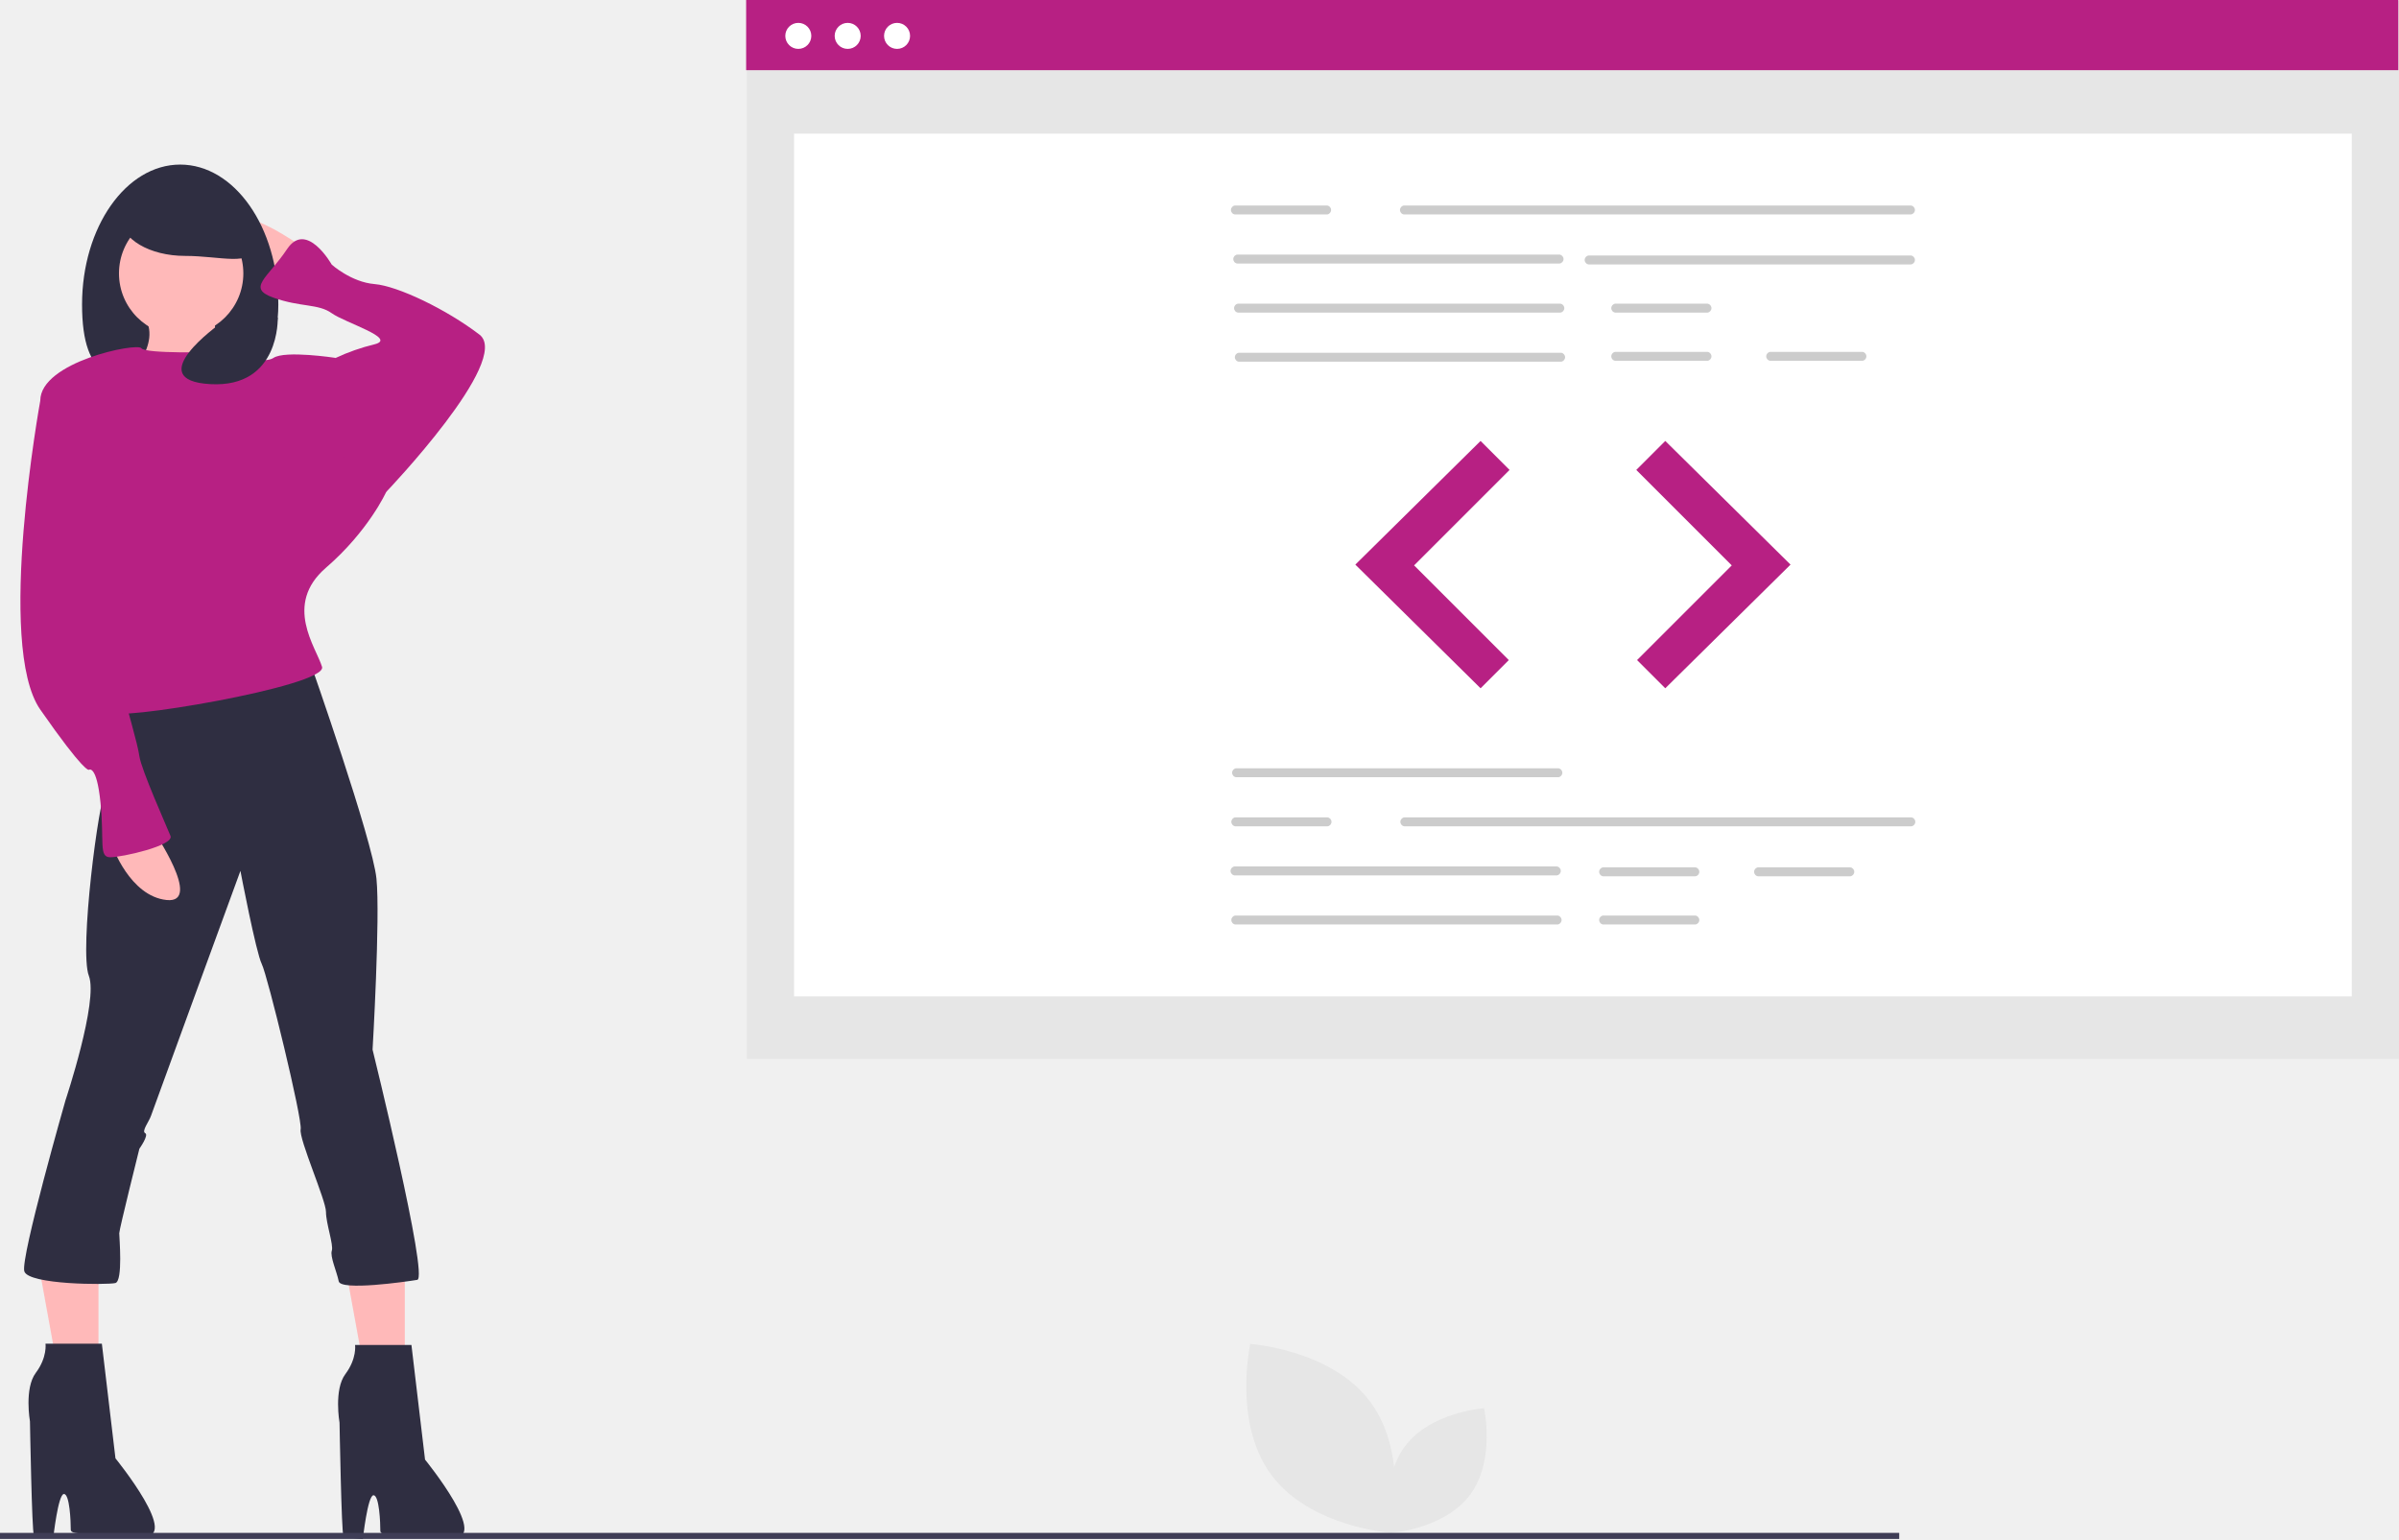
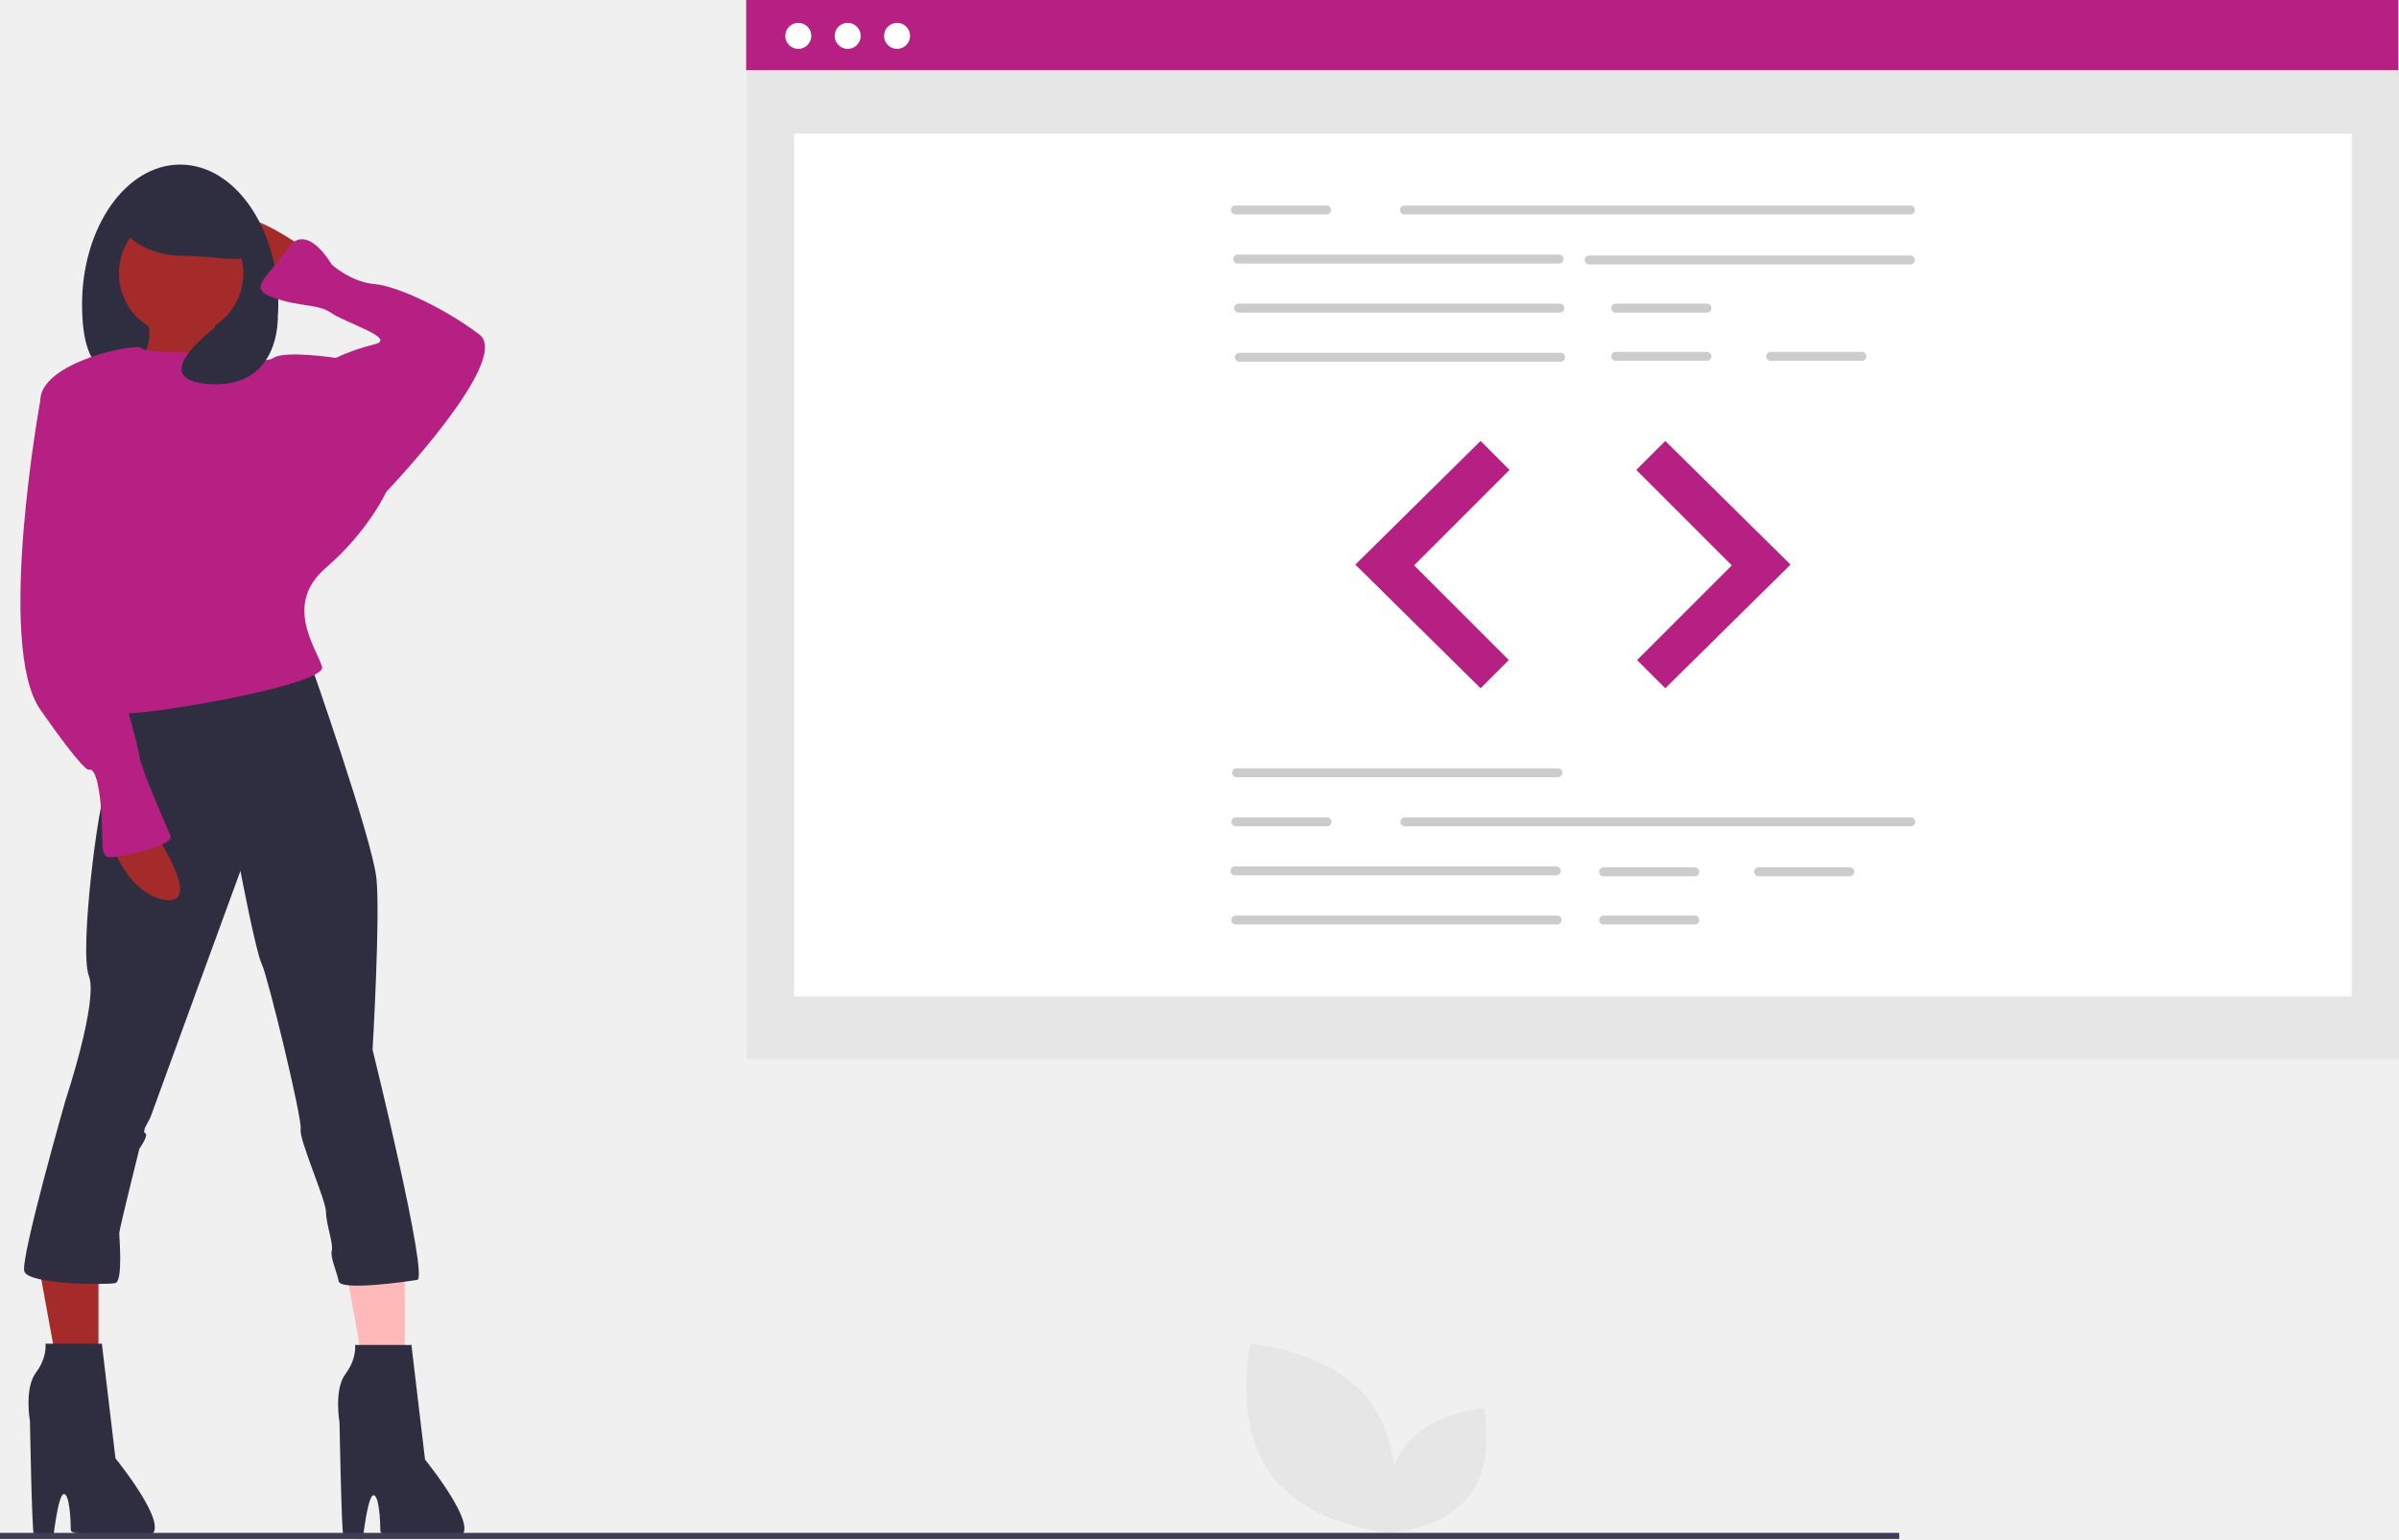
<svg xmlns="http://www.w3.org/2000/svg" id="b8c64dc2-e86a-49bc-92bf-164106d9e7fb" data-name="Layer 1" width="887.873" height="569.68" viewBox="0 0 887.873 569.68">
  <rect x="276.411" y="0.347" width="611.461" height="391.607" fill="#e6e6e6" />
  <rect x="293.896" y="49.464" width="576.492" height="319.322" fill="#fff" />
  <rect x="276.15" width="611.461" height="25.977" fill="#b72083" />
  <circle cx="295.454" cy="13.281" r="4.815" fill="#fff" />
  <circle cx="313.73" cy="13.281" r="4.815" fill="#fff" />
  <circle cx="332.005" cy="13.281" r="4.815" fill="#fff" />
  <path d="M863.33,244.533H675.643a1.666,1.666,0,0,1,0-3.303H863.33a1.666,1.666,0,0,1,0,3.303Z" transform="translate(-156.0636 -165.16)" fill="#ccc" />
  <path d="M733.282,262.7H613.95a1.666,1.666,0,0,1,0-3.303H733.282a1.666,1.666,0,0,1,0,3.303Z" transform="translate(-156.0636 -165.16)" fill="#ccc" />
  <path d="M863.33,263.03H743.999a1.666,1.666,0,0,1,0-3.303h119.332a1.666,1.666,0,0,1,0,3.303Z" transform="translate(-156.0636 -165.16)" fill="#ccc" />
  <path d="M733.571,280.867H614.24a1.666,1.666,0,0,1,0-3.303H733.571a1.666,1.666,0,0,1,0,3.303Z" transform="translate(-156.0636 -165.16)" fill="#ccc" />
  <path d="M733.861,299.035H614.529a1.666,1.666,0,0,1,0-3.303H733.861a1.666,1.666,0,0,1,0,3.303Z" transform="translate(-156.0636 -165.16)" fill="#ccc" />
  <path d="M788.024,280.867H753.846a1.666,1.666,0,0,1,0-3.303h34.178a1.666,1.666,0,0,1,0,3.303Z" transform="translate(-156.0636 -165.16)" fill="#ccc" />
  <path d="M788.024,298.705H753.846a1.666,1.666,0,0,1,0-3.303h34.178a1.666,1.666,0,0,1,0,3.303Z" transform="translate(-156.0636 -165.16)" fill="#ccc" />
  <path d="M845.373,298.705h-34.178a1.666,1.666,0,0,1,0-3.303h34.178a1.666,1.666,0,0,1,0,3.303Z" transform="translate(-156.0636 -165.16)" fill="#ccc" />
  <path d="M647.259,244.533h-34.178a1.666,1.666,0,0,1,0-3.303h34.178a1.666,1.666,0,0,1,0,3.303Z" transform="translate(-156.0636 -165.16)" fill="#ccc" />
  <path d="M732.847,452.838H613.515a1.666,1.666,0,0,1,0-3.303h119.332a1.666,1.666,0,0,1,0,3.303Z" transform="translate(-156.0636 -165.16)" fill="#ccc" />
  <path d="M732.268,489.173H612.936a1.666,1.666,0,0,1,0-3.303h119.332a1.666,1.666,0,0,1,0,3.303Z" transform="translate(-156.0636 -165.16)" fill="#ccc" />
  <path d="M732.558,507.341H613.226a1.666,1.666,0,0,1,0-3.303h119.332a1.666,1.666,0,0,1,0,3.303Z" transform="translate(-156.0636 -165.16)" fill="#ccc" />
  <path d="M783.534,489.504H749.357a1.666,1.666,0,0,1,0-3.303h34.178a1.666,1.666,0,0,1,0,3.303Z" transform="translate(-156.0636 -165.16)" fill="#ccc" />
  <path d="M783.534,507.341H749.357a1.666,1.666,0,0,1,0-3.303h34.178a1.666,1.666,0,0,1,0,3.303Z" transform="translate(-156.0636 -165.16)" fill="#ccc" />
  <path d="M840.883,489.504H806.706a1.666,1.666,0,0,1,0-3.303h34.178a1.666,1.666,0,0,1,0,3.303Z" transform="translate(-156.0636 -165.16)" fill="#ccc" />
  <path d="M863.475,471.006H675.788a1.666,1.666,0,0,1,0-3.303H863.475a1.666,1.666,0,0,1,0,3.303Z" transform="translate(-156.0636 -165.16)" fill="#ccc" />
  <path d="M647.403,471.006h-34.178a1.666,1.666,0,0,1,0-3.303h34.178a1.666,1.666,0,0,1,0,3.303Z" transform="translate(-156.0636 -165.16)" fill="#ccc" />
  <polygon points="547.965 163.221 501.622 208.985 547.965 254.748 558.392 244.321 523.345 209.274 558.681 173.938 547.965 163.221" fill="#e6e6e6" />
  <polygon points="616.32 163.221 662.662 208.985 616.32 254.748 605.893 244.321 640.939 209.274 605.603 173.938 616.32 163.221" fill="#e6e6e6" />
  <polygon points="547.965 163.221 501.622 208.985 547.965 254.748 558.392 244.321 523.345 209.274 558.681 173.938 547.965 163.221" fill="#b72083" />
  <polygon points="616.32 163.221 662.662 208.985 616.32 254.748 605.893 244.321 640.939 209.274 605.603 173.938 616.32 163.221" fill="#b72083" />
  <path d="M626.667,711.195c14.42,19.311,44.352,21.344,44.352,21.344s6.554-29.277-7.866-48.588-44.352-21.344-44.352-21.344S612.247,691.884,626.667,711.195Z" transform="translate(-156.0636 -165.16)" fill="#e6e6e6" />
  <path d="M700.123,718.455c-9.515,12.743-29.267,14.084-29.267,14.084s-4.324-19.319,5.191-32.062,29.267-14.084,29.267-14.084S709.638,705.712,700.123,718.455Z" transform="translate(-156.0636 -165.16)" fill="#e6e6e6" />
  <polygon points="149.825 460.994 149.825 511.12 135.503 511.12 125.956 458.607 149.825 460.994" fill="#ffb9b9" />
-   <polygon points="36.445 460.994 36.445 511.12 22.124 511.12 12.576 458.607 36.445 460.994" fill="#ffb9b9" />
-   <path d="M268.061,256.642s-23.014-16.541-25.891-8.63S259.431,270.307,259.431,270.307Z" transform="translate(-156.0636 -165.16)" fill="#ffb9b9" />
+   <polygon points="36.445 460.994 36.445 511.12 22.124 511.12 12.576 458.607 36.445 460.994" fill="brown" />
+   <path d="M268.061,256.642s-23.014-16.541-25.891-8.63S259.431,270.307,259.431,270.307Z" transform="translate(-156.0636 -165.16)" fill="brown" />
  <path d="M186.433,277.858c0,28.598,12.313,29.487,32.371,29.487s40.267-.889,40.267-29.487-16.261-51.782-36.319-51.782S186.433,249.26,186.433,277.858Z" transform="translate(-156.0636 -165.16)" fill="#2f2e41" />
-   <path d="M235.698,277.499s-2.877,21.576,10.788,23.014-44.59,5.753-44.59,5.753,15.103-13.665,7.192-24.452S235.698,277.499,235.698,277.499Z" transform="translate(-156.0636 -165.16)" fill="#ffb9b9" />
+   <path d="M235.698,277.499s-2.877,21.576,10.788,23.014-44.59,5.753-44.59,5.753,15.103-13.665,7.192-24.452S235.698,277.499,235.698,277.499Z" transform="translate(-156.0636 -165.16)" fill="brown" />
  <path d="M308.336,662.983l5.034,42.432s25.172,30.925,9.349,28.768-25.891.459-25.891-2.418-.372-13.155-2.53-13.155-3.943,16.23-3.943,16.23-6.473-.49-7.192-1.209-1.438-41.88-1.438-41.88-2.158-12.226,2.158-17.98,3.596-10.788,3.596-10.788Z" transform="translate(-156.0636 -165.16)" fill="#2f2e41" />
  <path d="M193.763,662.517l5.034,42.432s25.172,30.925,9.349,28.768-25.891.459-25.891-2.418-.372-13.155-2.53-13.155-3.943,16.23-3.943,16.23-6.473-.49-7.192-1.209-1.438-41.88-1.438-41.88-2.158-12.226,2.158-17.98,3.596-10.788,3.596-10.788Z" transform="translate(-156.0636 -165.16)" fill="#2f2e41" />
  <path d="M270.938,410.548s23.014,65.446,24.452,79.83-1.438,63.289-1.438,63.289,20.856,84.499,16.541,85.218-28.346,4.129-29.065.533-3.283-9.163-2.564-11.321S276.707,618.028,276.707,613.713s-10.084-26.964-9.365-30.559-12.226-56.816-14.384-61.131-7.911-34.521-7.911-34.521-32.363,88.46-33.083,90.618-3.596,5.754-2.158,6.473-2.158,5.754-2.158,5.754-7.452,29.84-7.452,31.279,1.438,17.719-1.438,18.438-32.261.673-33.7-4.361,15.261-63.336,15.261-63.336,12.226-36.679,8.63-46.028,3.596-65.446,6.473-69.761,3.596-30.206,3.596-30.206Z" transform="translate(-156.0636 -165.16)" fill="#2f2e41" />
-   <circle cx="67.048" cy="101.191" r="23.014" fill="#ffb9b9" />
+   <circle cx="67.048" cy="101.191" r="23.014" fill="brown" />
  <path d="M235.698,295.478s-25.891.719-27.329-1.438-37.398,5.034-37.398,19.418,20.856,70.48,20.856,70.48,7.911,40.275,5.753,44.59,79.83-9.349,77.672-16.541-14.384-23.014,1.438-36.679,22.295-28.048,22.295-28.048l-18.699-49.624s-18.699-2.877-23.014,0S235.698,295.478,235.698,295.478Z" transform="translate(-156.0636 -165.16)" fill="#b72083" />
  <path d="M293.952,350.856l5.034-3.596s46.747-48.905,34.521-58.254S303.301,271.026,294.671,270.307s-15.822-7.192-15.822-7.192-9.349-16.541-16.541-5.753-15.103,14.384-5.034,17.98,16.541,2.158,21.576,5.754,24.452,9.349,15.822,11.507a77.195,77.195,0,0,0-14.384,5.034L270.938,314.177Z" transform="translate(-156.0636 -165.16)" fill="#b72083" />
-   <path d="M212.684,472.399s18.699,27.329,5.034,25.891-20.137-20.137-20.137-20.137Z" transform="translate(-156.0636 -165.16)" fill="#ffb9b9" />
+   <path d="M212.684,472.399s18.699,27.329,5.034,25.891-20.137-20.137-20.137-20.137Z" transform="translate(-156.0636 -165.16)" fill="brown" />
  <path d="M176.005,309.862l-5.034,3.596s-16.541,90.618,0,114.351,17.98,22.295,17.98,22.295,2.877-2.158,4.315,12.226-.719,20.137,3.596,20.137,23.733-4.315,22.295-7.911-10.788-24.452-11.507-29.487-4.315-16.541-5.753-23.014,6.473-10.069,2.877-23.733-8.63-38.117-8.63-43.151S176.005,309.862,176.005,309.862Z" transform="translate(-156.0636 -165.16)" fill="#b72083" />
  <path d="M200.817,245.854c0,7.745,10.626,14.024,23.733,14.024s25.172,4.149,25.172-3.596-12.064-24.452-25.172-24.452S200.817,238.109,200.817,245.854Z" transform="translate(-156.0636 -165.16)" fill="#2f2e41" />
  <path d="M258.856,282.712s.969,26.071-24.939,24.633,3.501-22.285,3.501-22.285Z" transform="translate(-156.0636 -165.16)" fill="#2f2e41" />
  <rect y="567.379" width="702.906" height="2.241" fill="#3f3d56" />
</svg>
